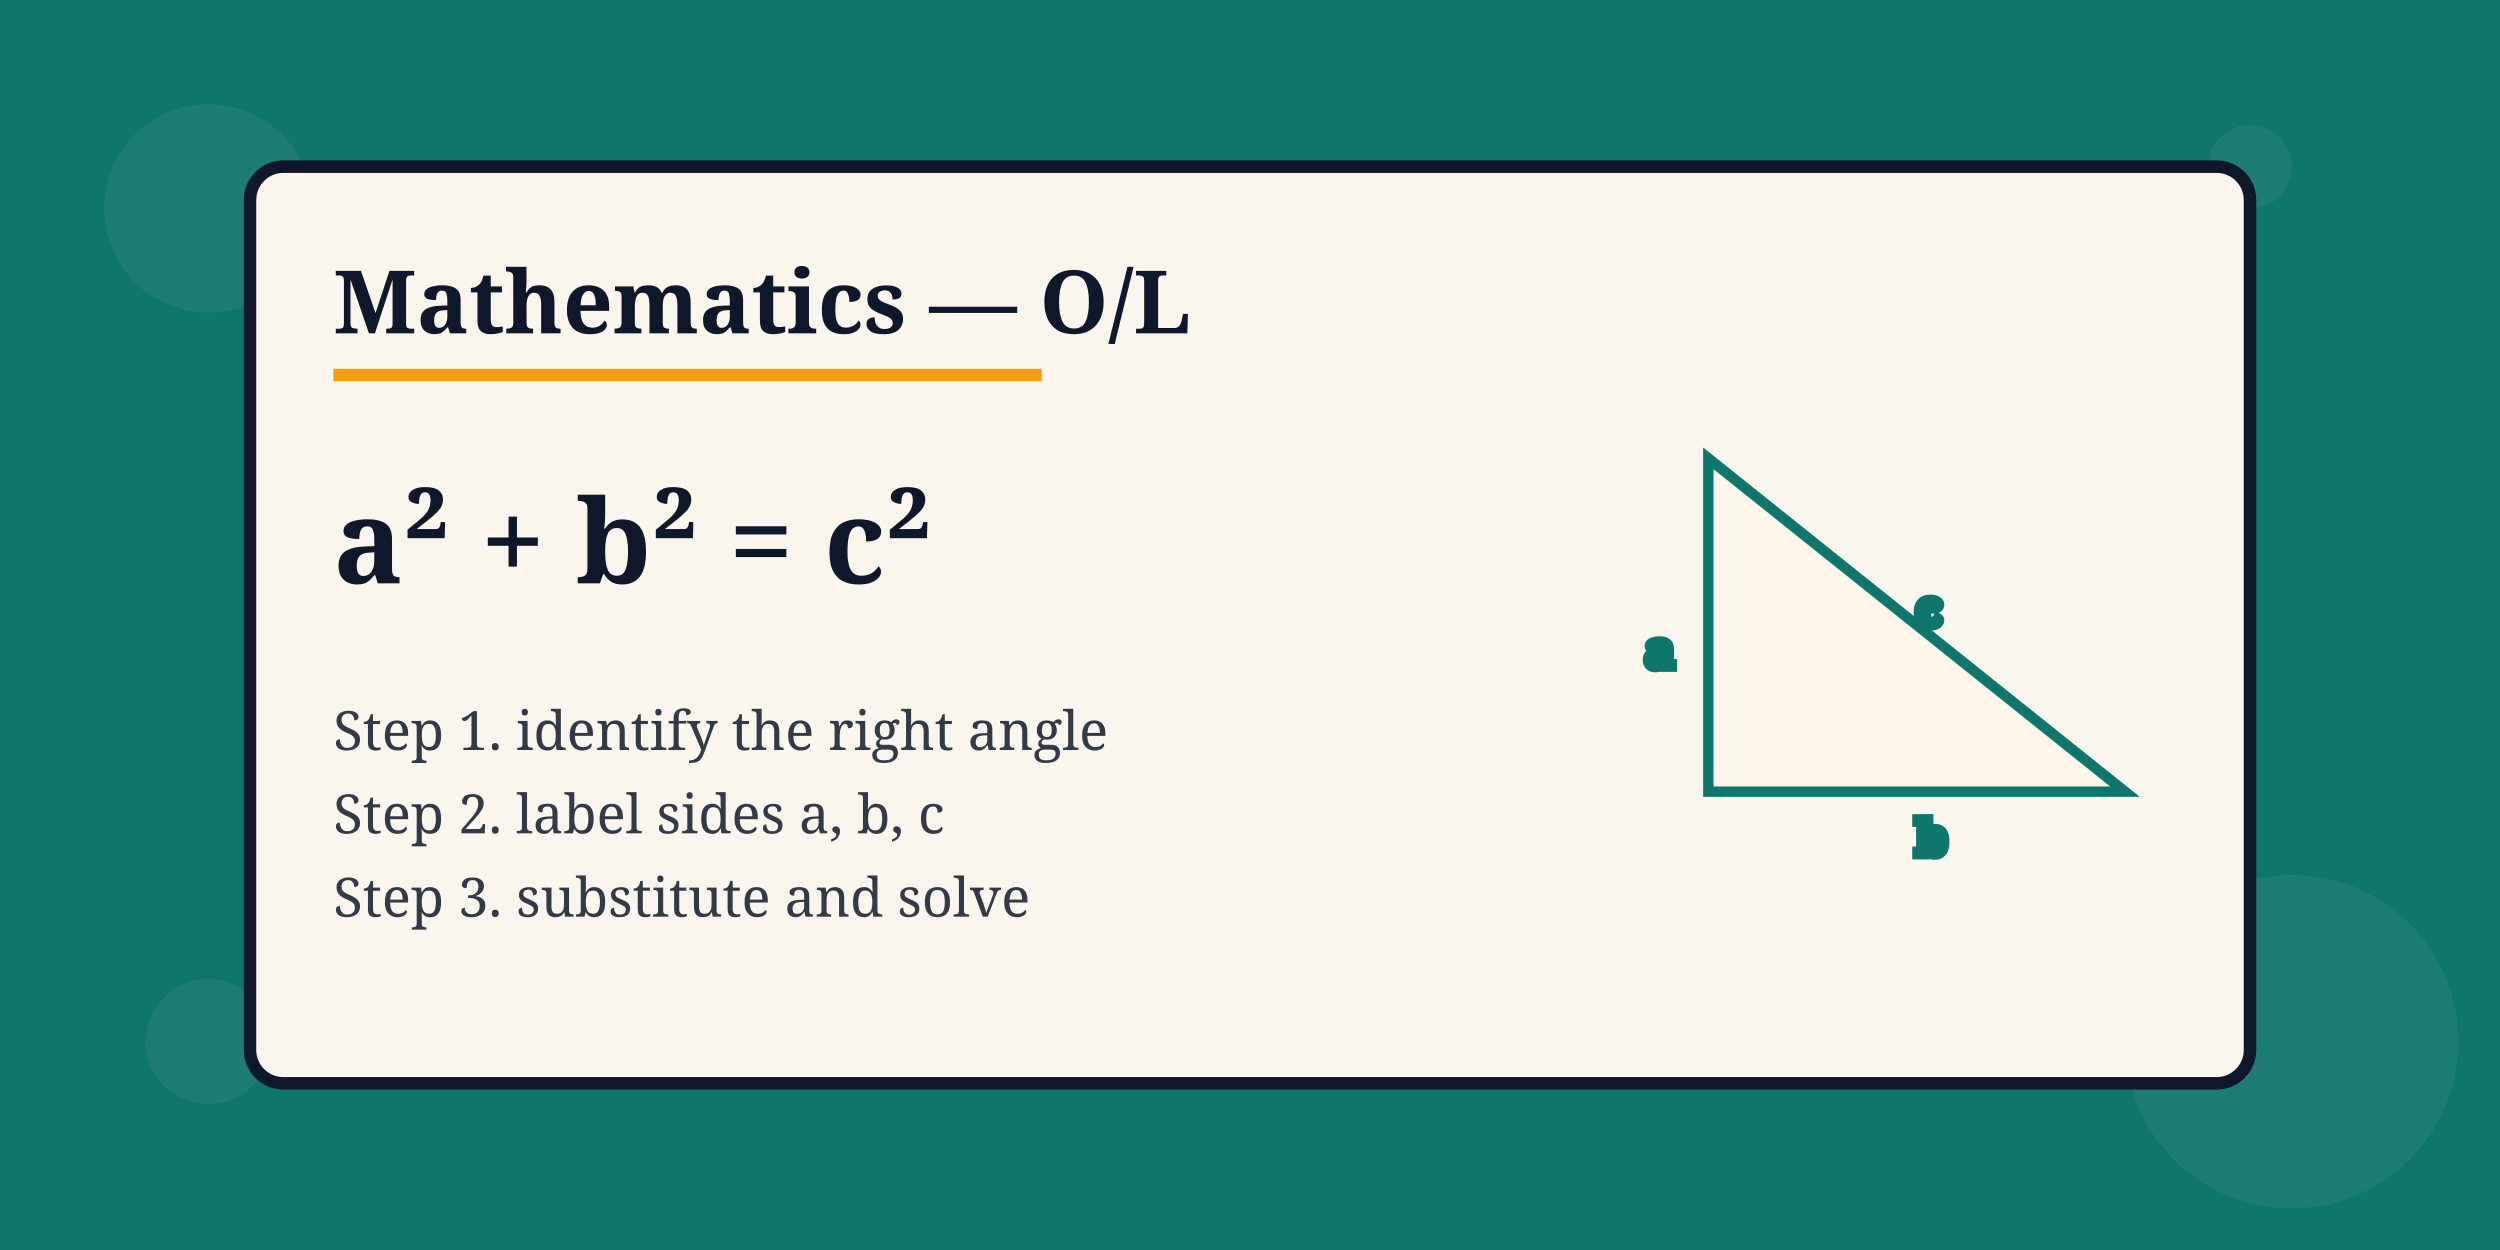
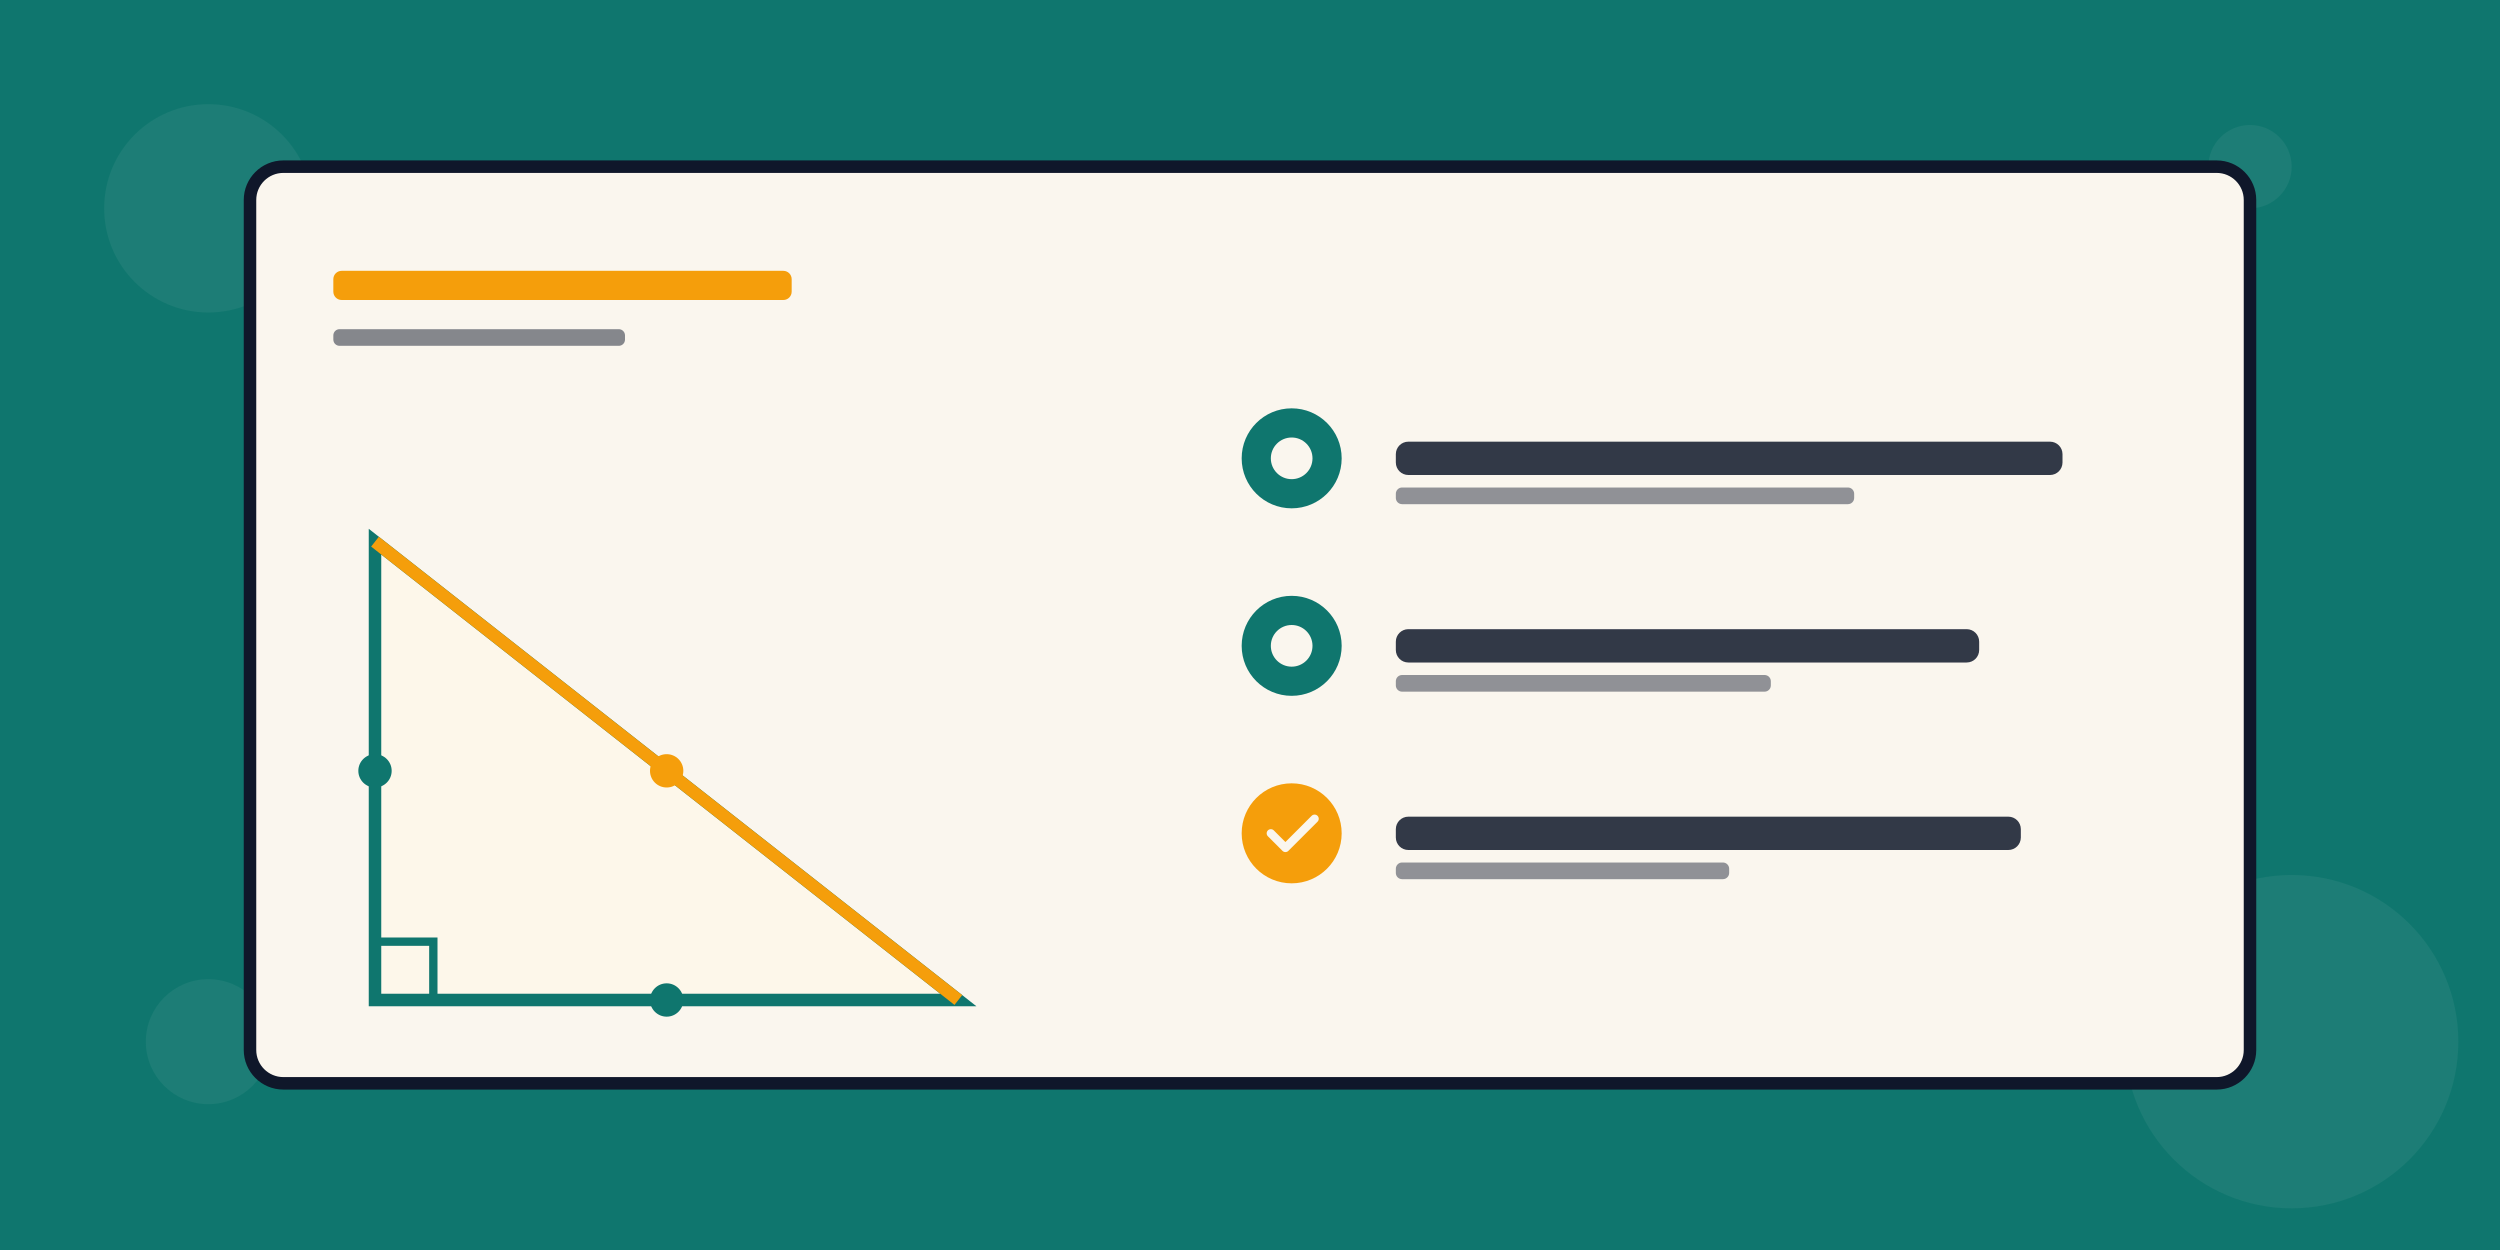
<svg xmlns="http://www.w3.org/2000/svg" viewBox="0 0 1200 600" width="1200" height="600" preserveAspectRatio="xMidYMid slice">
  <rect width="1200" height="600" fill="#0F766E" />
  <g fill="#FAF6EE" opacity="0.06">
    <circle cx="100" cy="100" r="50" />
    <circle cx="1100" cy="500" r="80" />
    <circle cx="1080" cy="80" r="20" />
    <circle cx="100" cy="500" r="30" />
  </g>
  <rect x="120" y="80" width="960" height="440" rx="16" fill="#FAF6EE" stroke="#0F172A" stroke-width="6" />
-   <text x="160" y="160" font-family="Georgia, serif" font-size="42" fill="#0F172A" font-weight="700">Mathematics — O/L</text>
-   <line x1="160" y1="180" x2="500" y2="180" stroke="#F59E0B" stroke-width="6" />
-   <g font-family="Georgia, serif" font-size="56" fill="#0F172A" font-weight="700">
-     <text x="160" y="280">a² + b² = c²</text>
+   <rect x="160" y="130" width="220" height="14" rx="4" fill="#F59E0B" />
+   <rect x="160" y="158" width="140" height="8" rx="3" fill="#0F172A" opacity="0.5" />
+   <g transform="translate(180 220)">
+     <polygon points="0,260 280,260 0,40" fill="#FDF7EA" stroke="#0F766E" stroke-width="6" />
+     <rect x="0" y="232" width="28" height="28" fill="none" stroke="#0F766E" stroke-width="4" />
+     <line x1="0" y1="40" x2="280" y2="260" stroke="#F59E0B" stroke-width="6" />
+     <circle cx="0" cy="150" r="8" fill="#0F766E" />
+     <circle cx="140" cy="260" r="8" fill="#0F766E" />
+     <circle cx="140" cy="150" r="8" fill="#F59E0B" />
  </g>
-   <g transform="translate(820 220)" stroke="#0F766E" stroke-width="5" fill="none">
-     <polygon points="0,160 200,160 0,0" fill="#FDF7EA" />
-     <text x="-30" y="100" font-family="Georgia, serif" font-size="22" fill="#0F766E" font-weight="700">a</text>
-     <text x="100" y="190" font-family="Georgia, serif" font-size="22" fill="#0F766E" font-weight="700">b</text>
-     <text x="100" y="80" font-family="Georgia, serif" font-size="22" fill="#F59E0B" font-weight="700">c</text>
-   </g>
-   <g font-family="Georgia, serif" font-size="26" fill="#0F172A" opacity="0.85">
-     <text x="160" y="360">Step 1.  identify the right angle</text>
-     <text x="160" y="400">Step 2.  label sides a, b, c</text>
-     <text x="160" y="440">Step 3.  substitute and solve</text>
+   <g transform="translate(620 220)">
+     <g>
+       <circle cx="0" cy="0" r="24" fill="#0F766E" />
+       <circle cx="0" cy="0" r="10" fill="#FAF6EE" />
+       <rect x="50" y="-8" width="320" height="16" rx="6" fill="#0F172A" opacity="0.85" />
+       <rect x="50" y="14" width="220" height="8" rx="3" fill="#0F172A" opacity="0.45" />
+     </g>
+     <g transform="translate(0 90)">
+       <circle cx="0" cy="0" r="24" fill="#0F766E" />
+       <circle cx="0" cy="0" r="10" fill="#FAF6EE" />
+       <rect x="50" y="-8" width="280" height="16" rx="6" fill="#0F172A" opacity="0.85" />
+       <rect x="50" y="14" width="180" height="8" rx="3" fill="#0F172A" opacity="0.45" />
+     </g>
+     <g transform="translate(0 180)">
+       <circle cx="0" cy="0" r="24" fill="#F59E0B" />
+       <path d="M-10 0 L-3 7 L11 -7" stroke="#FAF6EE" stroke-width="4" fill="none" stroke-linecap="round" stroke-linejoin="round" />
+       <rect x="50" y="-8" width="300" height="16" rx="6" fill="#0F172A" opacity="0.85" />
+       <rect x="50" y="14" width="160" height="8" rx="3" fill="#0F172A" opacity="0.45" />
+     </g>
  </g>
</svg>
